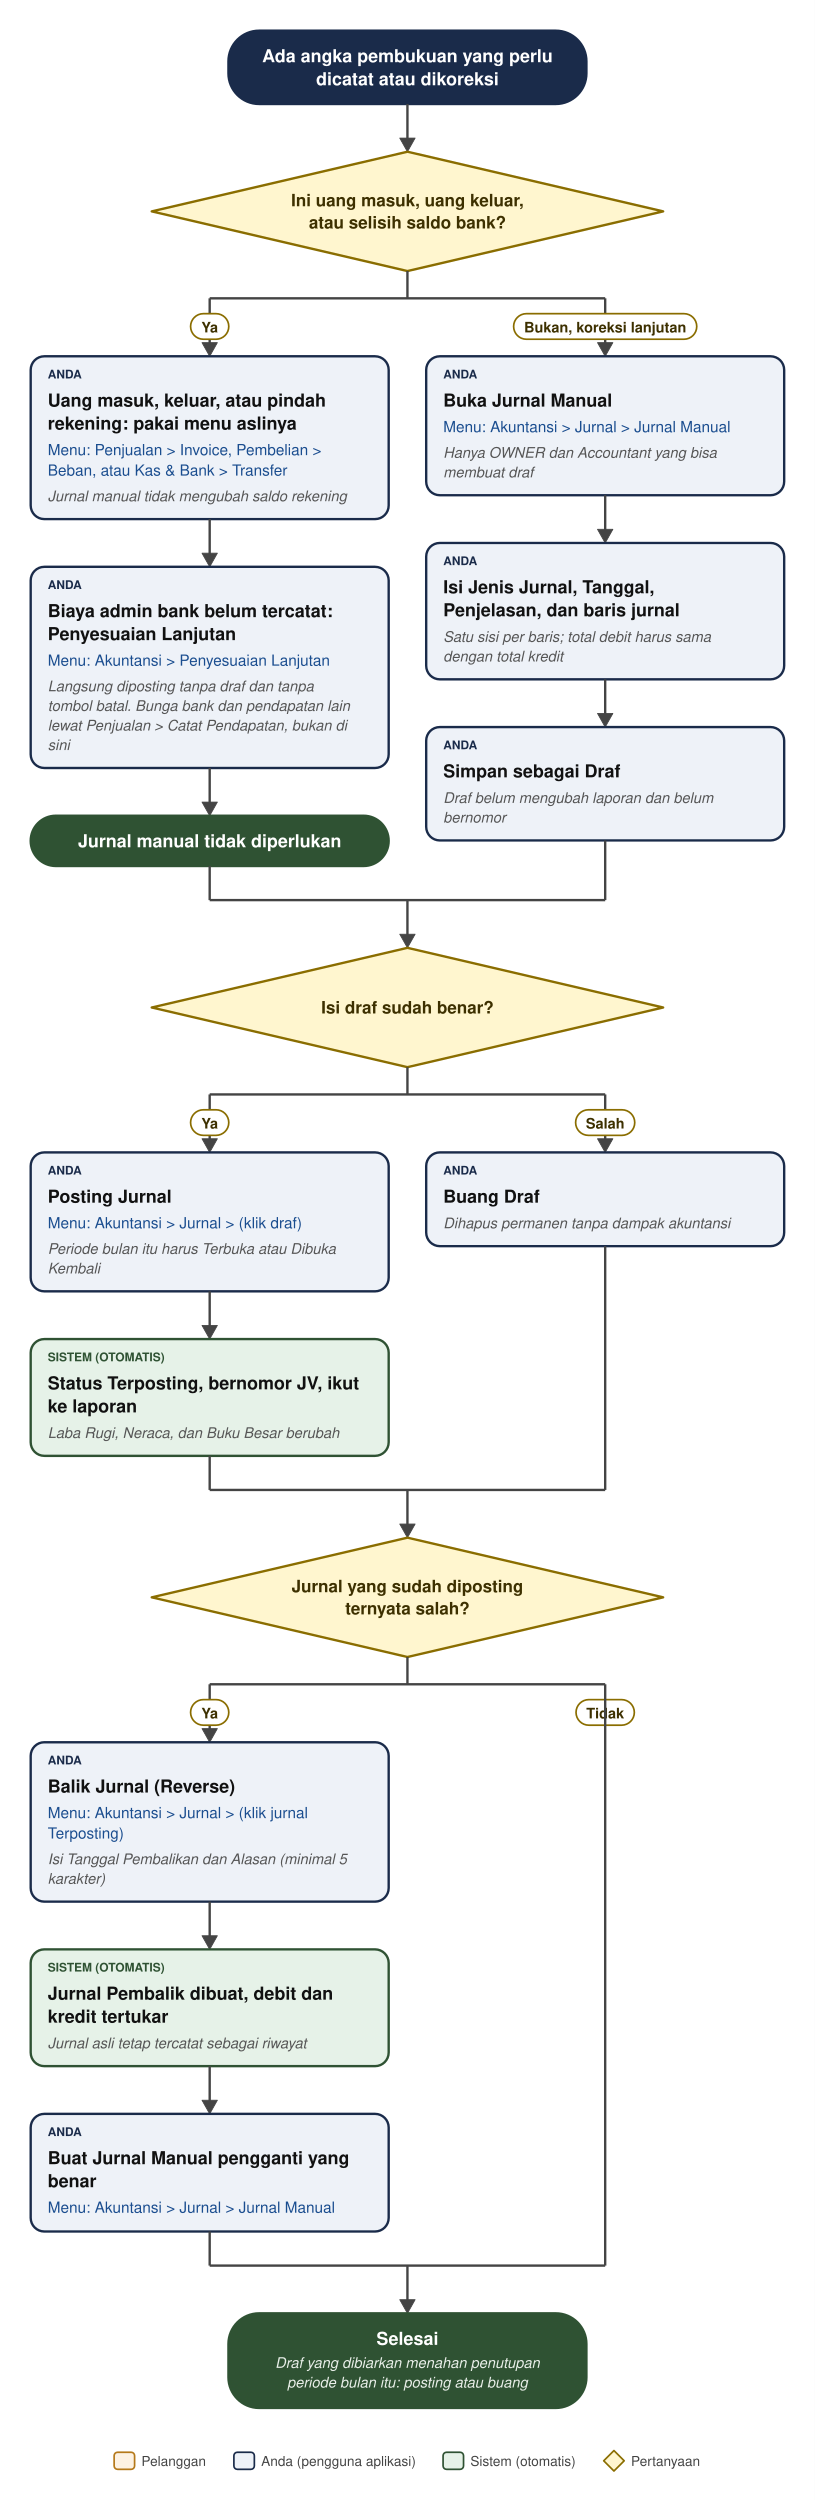
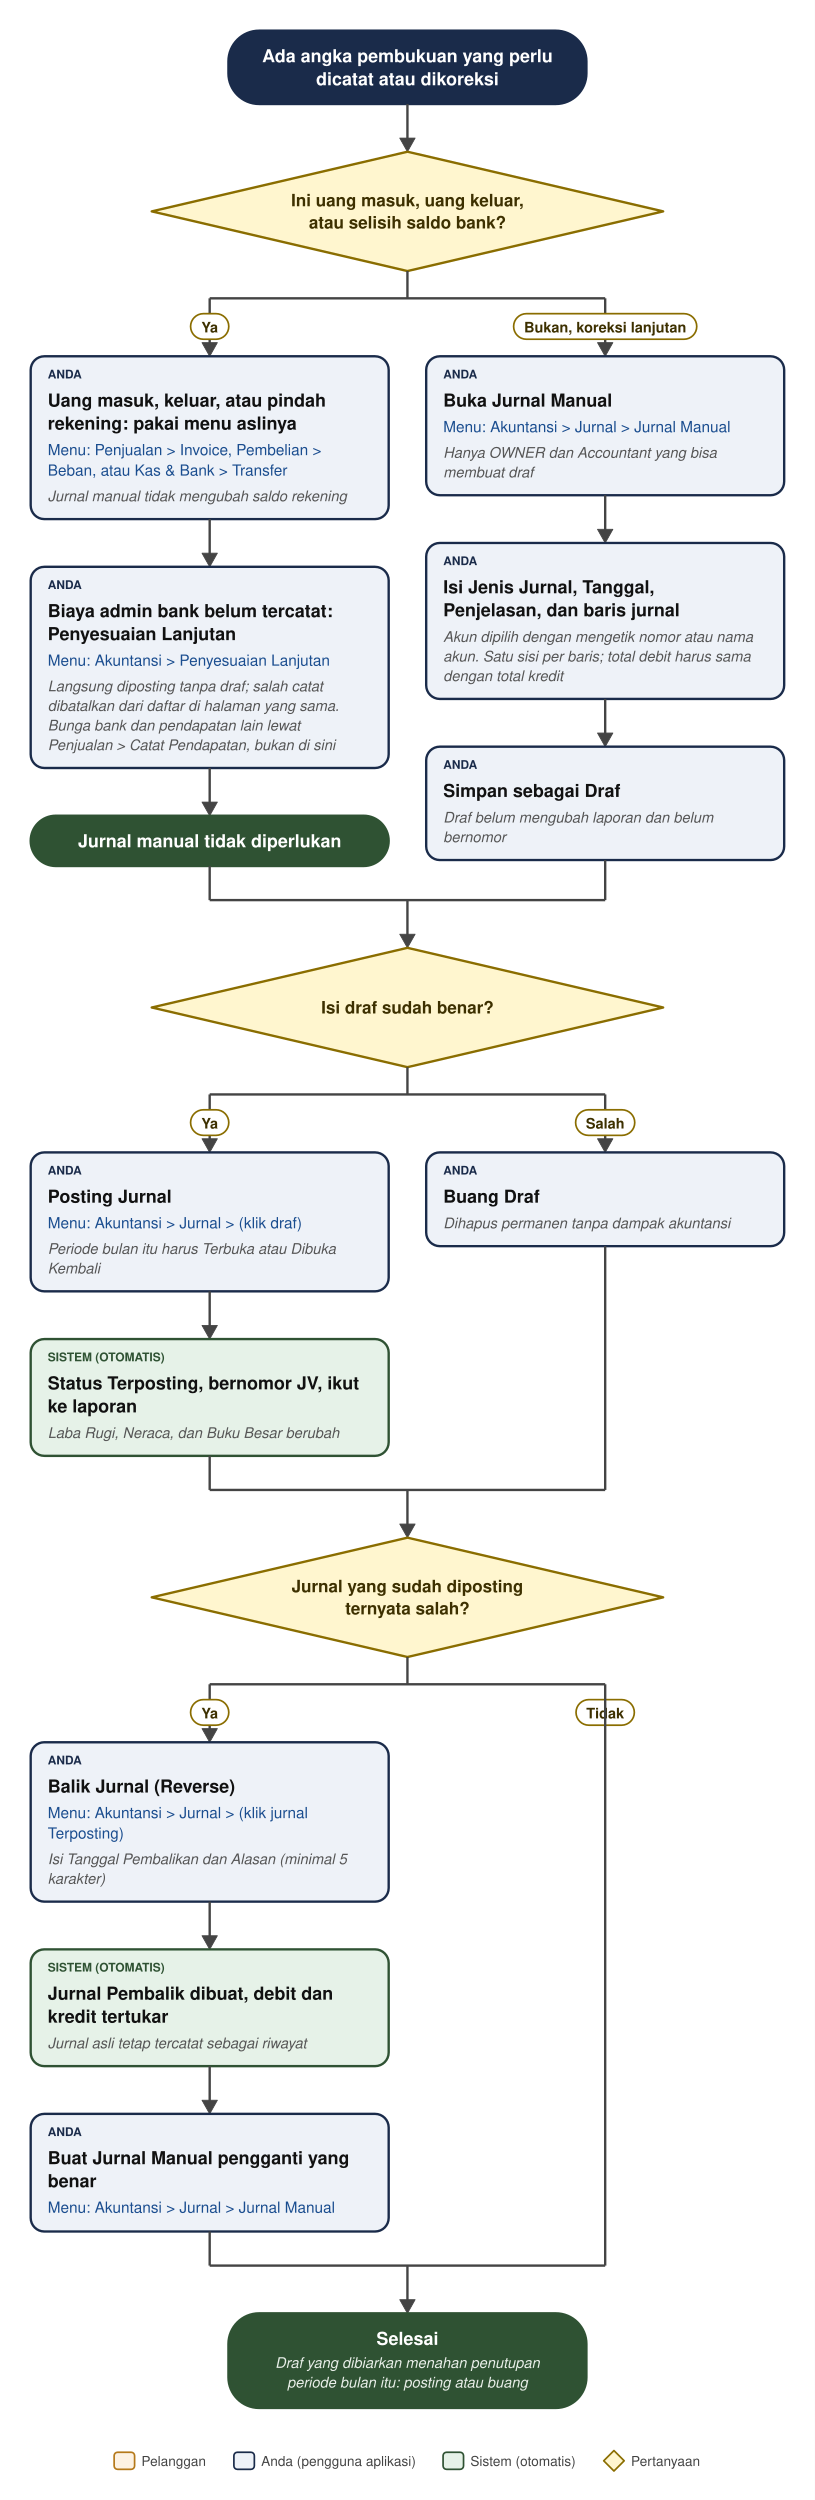
<svg xmlns="http://www.w3.org/2000/svg" viewBox="0 0 478 1466.5" width="478" height="1466.5" role="img" aria-label="Perlu Mengoreksi Pembukuan: Kapan Memakai Jurnal Manual?" font-family="Helvetica, Arial, sans-serif">
  <rect width="100%" height="100%" fill="#ffffff" />
  <rect x="134" y="18" width="210" height="43" rx="18" fill="#1a2b4a" stroke="#1a2b4a" stroke-width="1.4" />
  <text x="239" y="36.5" font-size="10.5" font-weight="bold" fill="#ffffff" text-anchor="middle">Ada angka pembukuan yang perlu</text>
  <text x="239" y="50" font-size="10.5" font-weight="bold" fill="#ffffff" text-anchor="middle">dicatat atau dikoreksi</text>
  <polyline points="239,61 239,84" fill="none" stroke="#444444" stroke-width="1.4" />
  <polygon points="239,89 234.5,81 243.5,81" fill="#444444" stroke="#444444" stroke-width="0.5" stroke-linejoin="round" />
  <polygon points="239,89 389,124 239,159 89,124" fill="#fff6cf" stroke="#8a6d00" stroke-width="1.4" stroke-linejoin="round" />
  <text x="239" y="121" font-size="10" font-weight="bold" fill="#3d3000" text-anchor="middle">Ini uang masuk, uang keluar,</text>
  <text x="239" y="134" font-size="10" font-weight="bold" fill="#3d3000" text-anchor="middle">atau selisih saldo bank?</text>
  <polyline points="239,159 239,175" fill="none" stroke="#444444" stroke-width="1.4" />
  <polyline points="123,175 355,175" fill="none" stroke="#444444" stroke-width="1.4" />
  <polyline points="123,175 123,204" fill="none" stroke="#444444" stroke-width="1.4" />
  <polygon points="123,209 118.5,201 127.5,201" fill="#444444" stroke="#444444" stroke-width="0.5" stroke-linejoin="round" />
  <rect x="18" y="209" width="210" height="95.5" rx="8" fill="#eef2f8" stroke="#1a2b4a" stroke-width="1.4" />
  <text x="28" y="222" font-size="7" font-weight="bold" fill="#1a2b4a" text-anchor="start">ANDA</text>
  <text x="28" y="238.5" font-size="10.5" font-weight="bold" fill="#111111" text-anchor="start">Uang masuk, keluar, atau pindah</text>
  <text x="28" y="252" font-size="10.5" font-weight="bold" fill="#111111" text-anchor="start">rekening: pakai menu aslinya</text>
  <text x="28" y="267" font-size="9" fill="#1a4d8f" text-anchor="start">Menu: Penjualan &gt; Invoice, Pembelian &gt;</text>
  <text x="28" y="279" font-size="9" fill="#1a4d8f" text-anchor="start">Beban, atau Kas &amp; Bank &gt; Transfer</text>
  <text x="28" y="294" font-size="8.6" font-style="italic" fill="#555555" text-anchor="start">Jurnal manual tidak mengubah saldo rekening</text>
  <polyline points="123,304.5 123,327.5" fill="none" stroke="#444444" stroke-width="1.4" />
  <polygon points="123,332.5 118.5,324.5 127.5,324.5" fill="#444444" stroke="#444444" stroke-width="0.5" stroke-linejoin="round" />
  <rect x="18" y="332.5" width="210" height="118" rx="8" fill="#eef2f8" stroke="#1a2b4a" stroke-width="1.4" />
  <text x="28" y="345.5" font-size="7" font-weight="bold" fill="#1a2b4a" text-anchor="start">ANDA</text>
  <text x="28" y="362" font-size="10.5" font-weight="bold" fill="#111111" text-anchor="start">Biaya admin bank belum tercatat:</text>
  <text x="28" y="375.5" font-size="10.5" font-weight="bold" fill="#111111" text-anchor="start">Penyesuaian Lanjutan</text>
  <text x="28" y="390.5" font-size="9" fill="#1a4d8f" text-anchor="start">Menu: Akuntansi &gt; Penyesuaian Lanjutan</text>
-   <text x="28" y="405.5" font-size="8.6" font-style="italic" fill="#555555" text-anchor="start">Langsung diposting tanpa draf dan tanpa</text>
-   <text x="28" y="417" font-size="8.6" font-style="italic" fill="#555555" text-anchor="start">tombol batal. Bunga bank dan pendapatan lain</text>
-   <text x="28" y="428.5" font-size="8.6" font-style="italic" fill="#555555" text-anchor="start">lewat Penjualan &gt; Catat Pendapatan, bukan di</text>
-   <text x="28" y="440" font-size="8.6" font-style="italic" fill="#555555" text-anchor="start">sini</text>
+   <text x="28" y="405.5" font-size="8.6" font-style="italic" fill="#555555" text-anchor="start">Langsung diposting tanpa draf; salah catat</text>
+   <text x="28" y="417" font-size="8.6" font-style="italic" fill="#555555" text-anchor="start">dibatalkan dari daftar di halaman yang sama.</text>
+   <text x="28" y="428.5" font-size="8.6" font-style="italic" fill="#555555" text-anchor="start">Bunga bank dan pendapatan lain lewat</text>
+   <text x="28" y="440" font-size="8.6" font-style="italic" fill="#555555" text-anchor="start">Penjualan &gt; Catat Pendapatan, bukan di sini</text>
  <polyline points="123,450.5 123,473.5" fill="none" stroke="#444444" stroke-width="1.4" />
  <polygon points="123,478.5 118.5,470.5 127.5,470.5" fill="#444444" stroke="#444444" stroke-width="0.5" stroke-linejoin="round" />
  <rect x="18" y="478.5" width="210" height="29.5" rx="14.75" fill="#2f5233" stroke="#2f5233" stroke-width="1.4" />
  <text x="123" y="497" font-size="10.5" font-weight="bold" fill="#ffffff" text-anchor="middle">Jurnal manual tidak diperlukan</text>
  <rect x="111.8" y="184" width="22.4" height="15" rx="7.5" fill="#ffffff" stroke="#8a6d00" stroke-width="1" />
  <text x="123" y="195" font-size="8.5" font-weight="bold" fill="#3d3000" text-anchor="middle">Ya</text>
  <polyline points="355,175 355,204" fill="none" stroke="#444444" stroke-width="1.4" />
  <polygon points="355,209 350.5,201 359.5,201" fill="#444444" stroke="#444444" stroke-width="0.5" stroke-linejoin="round" />
  <rect x="250" y="209" width="210" height="81.5" rx="8" fill="#eef2f8" stroke="#1a2b4a" stroke-width="1.4" />
  <text x="260" y="222" font-size="7" font-weight="bold" fill="#1a2b4a" text-anchor="start">ANDA</text>
  <text x="260" y="238.5" font-size="10.5" font-weight="bold" fill="#111111" text-anchor="start">Buka Jurnal Manual</text>
  <text x="260" y="253.5" font-size="9" fill="#1a4d8f" text-anchor="start">Menu: Akuntansi &gt; Jurnal &gt; Jurnal Manual</text>
  <text x="260" y="268.5" font-size="8.6" font-style="italic" fill="#555555" text-anchor="start">Hanya OWNER dan Accountant yang bisa</text>
  <text x="260" y="280" font-size="8.6" font-style="italic" fill="#555555" text-anchor="start">membuat draf</text>
  <polyline points="355,290.5 355,313.5" fill="none" stroke="#444444" stroke-width="1.4" />
  <polygon points="355,318.5 350.5,310.5 359.5,310.5" fill="#444444" stroke="#444444" stroke-width="0.5" stroke-linejoin="round" />
-   <rect x="250" y="318.5" width="210" height="80" rx="8" fill="#eef2f8" stroke="#1a2b4a" stroke-width="1.4" />
+   <rect x="250" y="318.5" width="210" height="91.5" rx="8" fill="#eef2f8" stroke="#1a2b4a" stroke-width="1.4" />
  <text x="260" y="331.5" font-size="7" font-weight="bold" fill="#1a2b4a" text-anchor="start">ANDA</text>
  <text x="260" y="348" font-size="10.5" font-weight="bold" fill="#111111" text-anchor="start">Isi Jenis Jurnal, Tanggal,</text>
  <text x="260" y="361.5" font-size="10.5" font-weight="bold" fill="#111111" text-anchor="start">Penjelasan, dan baris jurnal</text>
-   <text x="260" y="376.5" font-size="8.6" font-style="italic" fill="#555555" text-anchor="start">Satu sisi per baris; total debit harus sama</text>
-   <text x="260" y="388" font-size="8.6" font-style="italic" fill="#555555" text-anchor="start">dengan total kredit</text>
-   <polyline points="355,398.5 355,421.5" fill="none" stroke="#444444" stroke-width="1.4" />
-   <polygon points="355,426.5 350.5,418.5 359.5,418.5" fill="#444444" stroke="#444444" stroke-width="0.5" stroke-linejoin="round" />
-   <rect x="250" y="426.5" width="210" height="66.5" rx="8" fill="#eef2f8" stroke="#1a2b4a" stroke-width="1.4" />
-   <text x="260" y="439.5" font-size="7" font-weight="bold" fill="#1a2b4a" text-anchor="start">ANDA</text>
-   <text x="260" y="456" font-size="10.5" font-weight="bold" fill="#111111" text-anchor="start">Simpan sebagai Draf</text>
-   <text x="260" y="471" font-size="8.6" font-style="italic" fill="#555555" text-anchor="start">Draf belum mengubah laporan dan belum</text>
-   <text x="260" y="482.5" font-size="8.6" font-style="italic" fill="#555555" text-anchor="start">bernomor</text>
+   <text x="260" y="376.5" font-size="8.6" font-style="italic" fill="#555555" text-anchor="start">Akun dipilih dengan mengetik nomor atau nama</text>
+   <text x="260" y="388" font-size="8.6" font-style="italic" fill="#555555" text-anchor="start">akun. Satu sisi per baris; total debit harus sama</text>
+   <text x="260" y="399.5" font-size="8.6" font-style="italic" fill="#555555" text-anchor="start">dengan total kredit</text>
+   <polyline points="355,410 355,433" fill="none" stroke="#444444" stroke-width="1.4" />
+   <polygon points="355,438 350.5,430 359.5,430" fill="#444444" stroke="#444444" stroke-width="0.5" stroke-linejoin="round" />
+   <rect x="250" y="438" width="210" height="66.5" rx="8" fill="#eef2f8" stroke="#1a2b4a" stroke-width="1.4" />
+   <text x="260" y="451" font-size="7" font-weight="bold" fill="#1a2b4a" text-anchor="start">ANDA</text>
+   <text x="260" y="467.5" font-size="10.5" font-weight="bold" fill="#111111" text-anchor="start">Simpan sebagai Draf</text>
+   <text x="260" y="482.5" font-size="8.6" font-style="italic" fill="#555555" text-anchor="start">Draf belum mengubah laporan dan belum</text>
+   <text x="260" y="494" font-size="8.6" font-style="italic" fill="#555555" text-anchor="start">bernomor</text>
  <rect x="301.29" y="184" width="107.42" height="15" rx="7.5" fill="#ffffff" stroke="#8a6d00" stroke-width="1" />
  <text x="355" y="195" font-size="8.5" font-weight="bold" fill="#3d3000" text-anchor="middle">Bukan, koreksi lanjutan</text>
  <polyline points="123,508 123,528" fill="none" stroke="#444444" stroke-width="1.4" />
-   <polyline points="355,493 355,528" fill="none" stroke="#444444" stroke-width="1.4" />
+   <polyline points="355,504.5 355,528" fill="none" stroke="#444444" stroke-width="1.4" />
  <polyline points="123,528 355,528" fill="none" stroke="#444444" stroke-width="1.4" />
  <polyline points="239,528 239,551" fill="none" stroke="#444444" stroke-width="1.4" />
  <polygon points="239,556 234.5,548 243.5,548" fill="#444444" stroke="#444444" stroke-width="0.5" stroke-linejoin="round" />
  <polygon points="239,556 389,591 239,626 89,591" fill="#fff6cf" stroke="#8a6d00" stroke-width="1.4" stroke-linejoin="round" />
  <text x="239" y="594.5" font-size="10" font-weight="bold" fill="#3d3000" text-anchor="middle">Isi draf sudah benar?</text>
  <polyline points="239,626 239,642" fill="none" stroke="#444444" stroke-width="1.4" />
  <polyline points="123,642 355,642" fill="none" stroke="#444444" stroke-width="1.4" />
  <polyline points="123,642 123,671" fill="none" stroke="#444444" stroke-width="1.4" />
  <polygon points="123,676 118.5,668 127.5,668" fill="#444444" stroke="#444444" stroke-width="0.5" stroke-linejoin="round" />
  <rect x="18" y="676" width="210" height="81.5" rx="8" fill="#eef2f8" stroke="#1a2b4a" stroke-width="1.4" />
  <text x="28" y="689" font-size="7" font-weight="bold" fill="#1a2b4a" text-anchor="start">ANDA</text>
  <text x="28" y="705.5" font-size="10.5" font-weight="bold" fill="#111111" text-anchor="start">Posting Jurnal</text>
  <text x="28" y="720.5" font-size="9" fill="#1a4d8f" text-anchor="start">Menu: Akuntansi &gt; Jurnal &gt; (klik draf)</text>
  <text x="28" y="735.5" font-size="8.6" font-style="italic" fill="#555555" text-anchor="start">Periode bulan itu harus Terbuka atau Dibuka</text>
  <text x="28" y="747" font-size="8.6" font-style="italic" fill="#555555" text-anchor="start">Kembali</text>
  <polyline points="123,757.5 123,780.5" fill="none" stroke="#444444" stroke-width="1.4" />
  <polygon points="123,785.5 118.5,777.5 127.5,777.5" fill="#444444" stroke="#444444" stroke-width="0.5" stroke-linejoin="round" />
  <rect x="18" y="785.5" width="210" height="68.5" rx="8" fill="#e6f2e8" stroke="#2f5233" stroke-width="1.4" />
  <text x="28" y="798.5" font-size="7" font-weight="bold" fill="#2f5233" text-anchor="start">SISTEM (OTOMATIS)</text>
  <text x="28" y="815" font-size="10.5" font-weight="bold" fill="#111111" text-anchor="start">Status Terposting, bernomor JV, ikut</text>
  <text x="28" y="828.5" font-size="10.5" font-weight="bold" fill="#111111" text-anchor="start">ke laporan</text>
  <text x="28" y="843.5" font-size="8.6" font-style="italic" fill="#555555" text-anchor="start">Laba Rugi, Neraca, dan Buku Besar berubah</text>
  <rect x="111.8" y="651" width="22.4" height="15" rx="7.5" fill="#ffffff" stroke="#8a6d00" stroke-width="1" />
  <text x="123" y="662" font-size="8.5" font-weight="bold" fill="#3d3000" text-anchor="middle">Ya</text>
  <polyline points="355,642 355,671" fill="none" stroke="#444444" stroke-width="1.4" />
  <polygon points="355,676 350.5,668 359.5,668" fill="#444444" stroke="#444444" stroke-width="0.5" stroke-linejoin="round" />
  <rect x="250" y="676" width="210" height="55" rx="8" fill="#eef2f8" stroke="#1a2b4a" stroke-width="1.4" />
  <text x="260" y="689" font-size="7" font-weight="bold" fill="#1a2b4a" text-anchor="start">ANDA</text>
  <text x="260" y="705.5" font-size="10.5" font-weight="bold" fill="#111111" text-anchor="start">Buang Draf</text>
  <text x="260" y="720.5" font-size="8.6" font-style="italic" fill="#555555" text-anchor="start">Dihapus permanen tanpa dampak akuntansi</text>
  <rect x="337.66" y="651" width="34.68" height="15" rx="7.5" fill="#ffffff" stroke="#8a6d00" stroke-width="1" />
  <text x="355" y="662" font-size="8.5" font-weight="bold" fill="#3d3000" text-anchor="middle">Salah</text>
  <polyline points="123,854 123,874" fill="none" stroke="#444444" stroke-width="1.4" />
  <polyline points="355,731 355,874" fill="none" stroke="#444444" stroke-width="1.4" />
  <polyline points="123,874 355,874" fill="none" stroke="#444444" stroke-width="1.4" />
  <polyline points="239,874 239,897" fill="none" stroke="#444444" stroke-width="1.4" />
  <polygon points="239,902 234.5,894 243.5,894" fill="#444444" stroke="#444444" stroke-width="0.5" stroke-linejoin="round" />
  <polygon points="239,902 389,937 239,972 89,937" fill="#fff6cf" stroke="#8a6d00" stroke-width="1.4" stroke-linejoin="round" />
  <text x="239" y="934" font-size="10" font-weight="bold" fill="#3d3000" text-anchor="middle">Jurnal yang sudah diposting</text>
  <text x="239" y="947" font-size="10" font-weight="bold" fill="#3d3000" text-anchor="middle">ternyata salah?</text>
  <polyline points="239,972 239,988" fill="none" stroke="#444444" stroke-width="1.4" />
  <polyline points="123,988 355,988" fill="none" stroke="#444444" stroke-width="1.4" />
  <polyline points="123,988 123,1017" fill="none" stroke="#444444" stroke-width="1.4" />
  <polygon points="123,1022 118.5,1014 127.5,1014" fill="#444444" stroke="#444444" stroke-width="0.5" stroke-linejoin="round" />
  <rect x="18" y="1022" width="210" height="93.5" rx="8" fill="#eef2f8" stroke="#1a2b4a" stroke-width="1.4" />
  <text x="28" y="1035" font-size="7" font-weight="bold" fill="#1a2b4a" text-anchor="start">ANDA</text>
  <text x="28" y="1051.5" font-size="10.5" font-weight="bold" fill="#111111" text-anchor="start">Balik Jurnal (Reverse)</text>
  <text x="28" y="1066.5" font-size="9" fill="#1a4d8f" text-anchor="start">Menu: Akuntansi &gt; Jurnal &gt; (klik jurnal</text>
  <text x="28" y="1078.5" font-size="9" fill="#1a4d8f" text-anchor="start">Terposting)</text>
  <text x="28" y="1093.5" font-size="8.6" font-style="italic" fill="#555555" text-anchor="start">Isi Tanggal Pembalikan dan Alasan (minimal 5</text>
  <text x="28" y="1105" font-size="8.6" font-style="italic" fill="#555555" text-anchor="start">karakter)</text>
  <polyline points="123,1115.5 123,1138.5" fill="none" stroke="#444444" stroke-width="1.4" />
  <polygon points="123,1143.5 118.5,1135.5 127.5,1135.5" fill="#444444" stroke="#444444" stroke-width="0.5" stroke-linejoin="round" />
  <rect x="18" y="1143.5" width="210" height="68.5" rx="8" fill="#e6f2e8" stroke="#2f5233" stroke-width="1.4" />
  <text x="28" y="1156.5" font-size="7" font-weight="bold" fill="#2f5233" text-anchor="start">SISTEM (OTOMATIS)</text>
  <text x="28" y="1173" font-size="10.5" font-weight="bold" fill="#111111" text-anchor="start">Jurnal Pembalik dibuat, debit dan</text>
  <text x="28" y="1186.5" font-size="10.5" font-weight="bold" fill="#111111" text-anchor="start">kredit tertukar</text>
  <text x="28" y="1201.5" font-size="8.6" font-style="italic" fill="#555555" text-anchor="start">Jurnal asli tetap tercatat sebagai riwayat</text>
  <polyline points="123,1212 123,1235" fill="none" stroke="#444444" stroke-width="1.4" />
  <polygon points="123,1240 118.5,1232 127.5,1232" fill="#444444" stroke="#444444" stroke-width="0.5" stroke-linejoin="round" />
  <rect x="18" y="1240" width="210" height="69" rx="8" fill="#eef2f8" stroke="#1a2b4a" stroke-width="1.4" />
  <text x="28" y="1253" font-size="7" font-weight="bold" fill="#1a2b4a" text-anchor="start">ANDA</text>
  <text x="28" y="1269.5" font-size="10.5" font-weight="bold" fill="#111111" text-anchor="start">Buat Jurnal Manual pengganti yang</text>
  <text x="28" y="1283" font-size="10.5" font-weight="bold" fill="#111111" text-anchor="start">benar</text>
  <text x="28" y="1298" font-size="9" fill="#1a4d8f" text-anchor="start">Menu: Akuntansi &gt; Jurnal &gt; Jurnal Manual</text>
  <rect x="111.8" y="997" width="22.4" height="15" rx="7.5" fill="#ffffff" stroke="#8a6d00" stroke-width="1" />
  <text x="123" y="1008" font-size="8.5" font-weight="bold" fill="#3d3000" text-anchor="middle">Ya</text>
  <rect x="337.9" y="997" width="34.2" height="15" rx="7.5" fill="#ffffff" stroke="#8a6d00" stroke-width="1" />
  <text x="355" y="1008" font-size="8.5" font-weight="bold" fill="#3d3000" text-anchor="middle">Tidak</text>
  <polyline points="123,1309 123,1329" fill="none" stroke="#444444" stroke-width="1.4" />
  <polyline points="355,988 355,1329" fill="none" stroke="#444444" stroke-width="1.4" />
  <polyline points="123,1329 355,1329" fill="none" stroke="#444444" stroke-width="1.4" />
  <polyline points="239,1329 239,1352" fill="none" stroke="#444444" stroke-width="1.4" />
  <polygon points="239,1357 234.5,1349 243.5,1349" fill="#444444" stroke="#444444" stroke-width="0.5" stroke-linejoin="round" />
  <rect x="134" y="1357" width="210" height="55.5" rx="18" fill="#2f5233" stroke="#2f5233" stroke-width="1.4" />
  <text x="239" y="1375.5" font-size="10.5" font-weight="bold" fill="#ffffff" text-anchor="middle">Selesai</text>
  <text x="239" y="1389" font-size="8.6" font-style="italic" fill="#e9efe9" text-anchor="middle">Draf yang dibiarkan menahan penutupan</text>
  <text x="239" y="1400.5" font-size="8.6" font-style="italic" fill="#e9efe9" text-anchor="middle">periode bulan itu: posting atau buang</text>
  <rect x="66.95" y="1438.5" width="12" height="10" rx="2" fill="#fdf2e3" stroke="#b5791a" stroke-width="1" />
  <text x="82.95" y="1446.5" font-size="8" fill="#444444" text-anchor="start">Pelanggan</text>
  <rect x="137.2" y="1438.5" width="12" height="10" rx="2" fill="#eef2f8" stroke="#1a2b4a" stroke-width="1" />
  <text x="153.2" y="1446.5" font-size="8" fill="#444444" text-anchor="start">Anda (pengguna aplikasi)</text>
  <rect x="259.91" y="1438.5" width="12" height="10" rx="2" fill="#e6f2e8" stroke="#2f5233" stroke-width="1" />
  <text x="275.91" y="1446.5" font-size="8" fill="#444444" text-anchor="start">Sistem (otomatis)</text>
  <polygon points="360.14,1437.5 366.14,1443.5 360.14,1449.5 354.14,1443.5" fill="#fff6cf" stroke="#8a6d00" stroke-width="1" stroke-linejoin="round" />
  <text x="370.14" y="1446.5" font-size="8" fill="#444444" text-anchor="start">Pertanyaan</text>
</svg>
